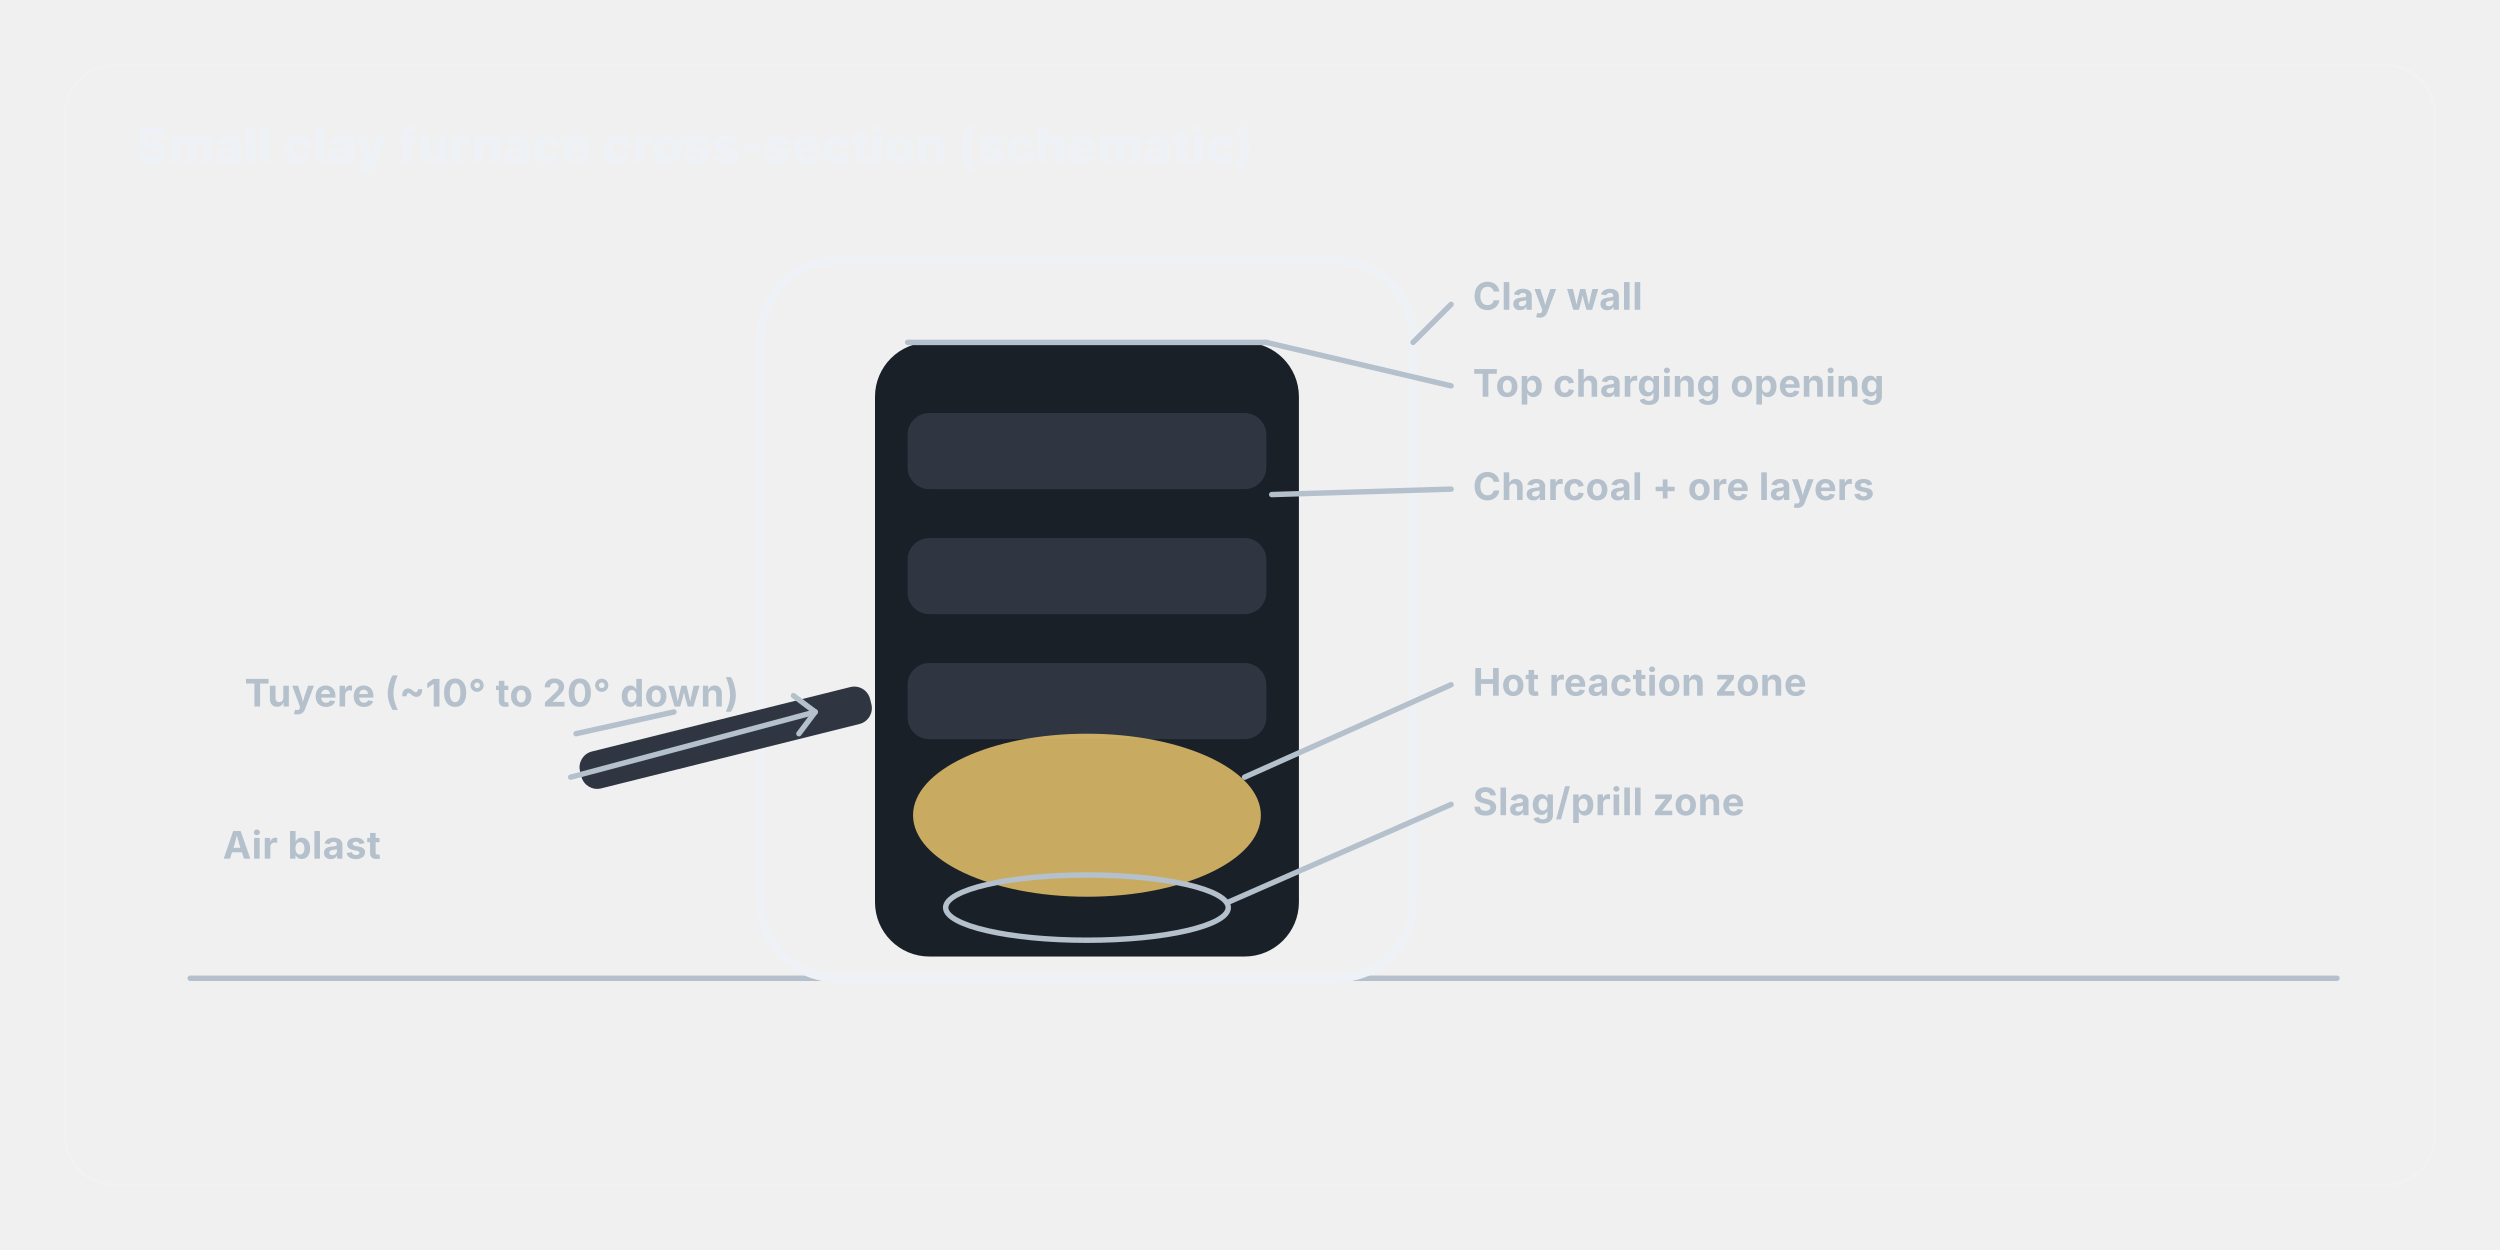
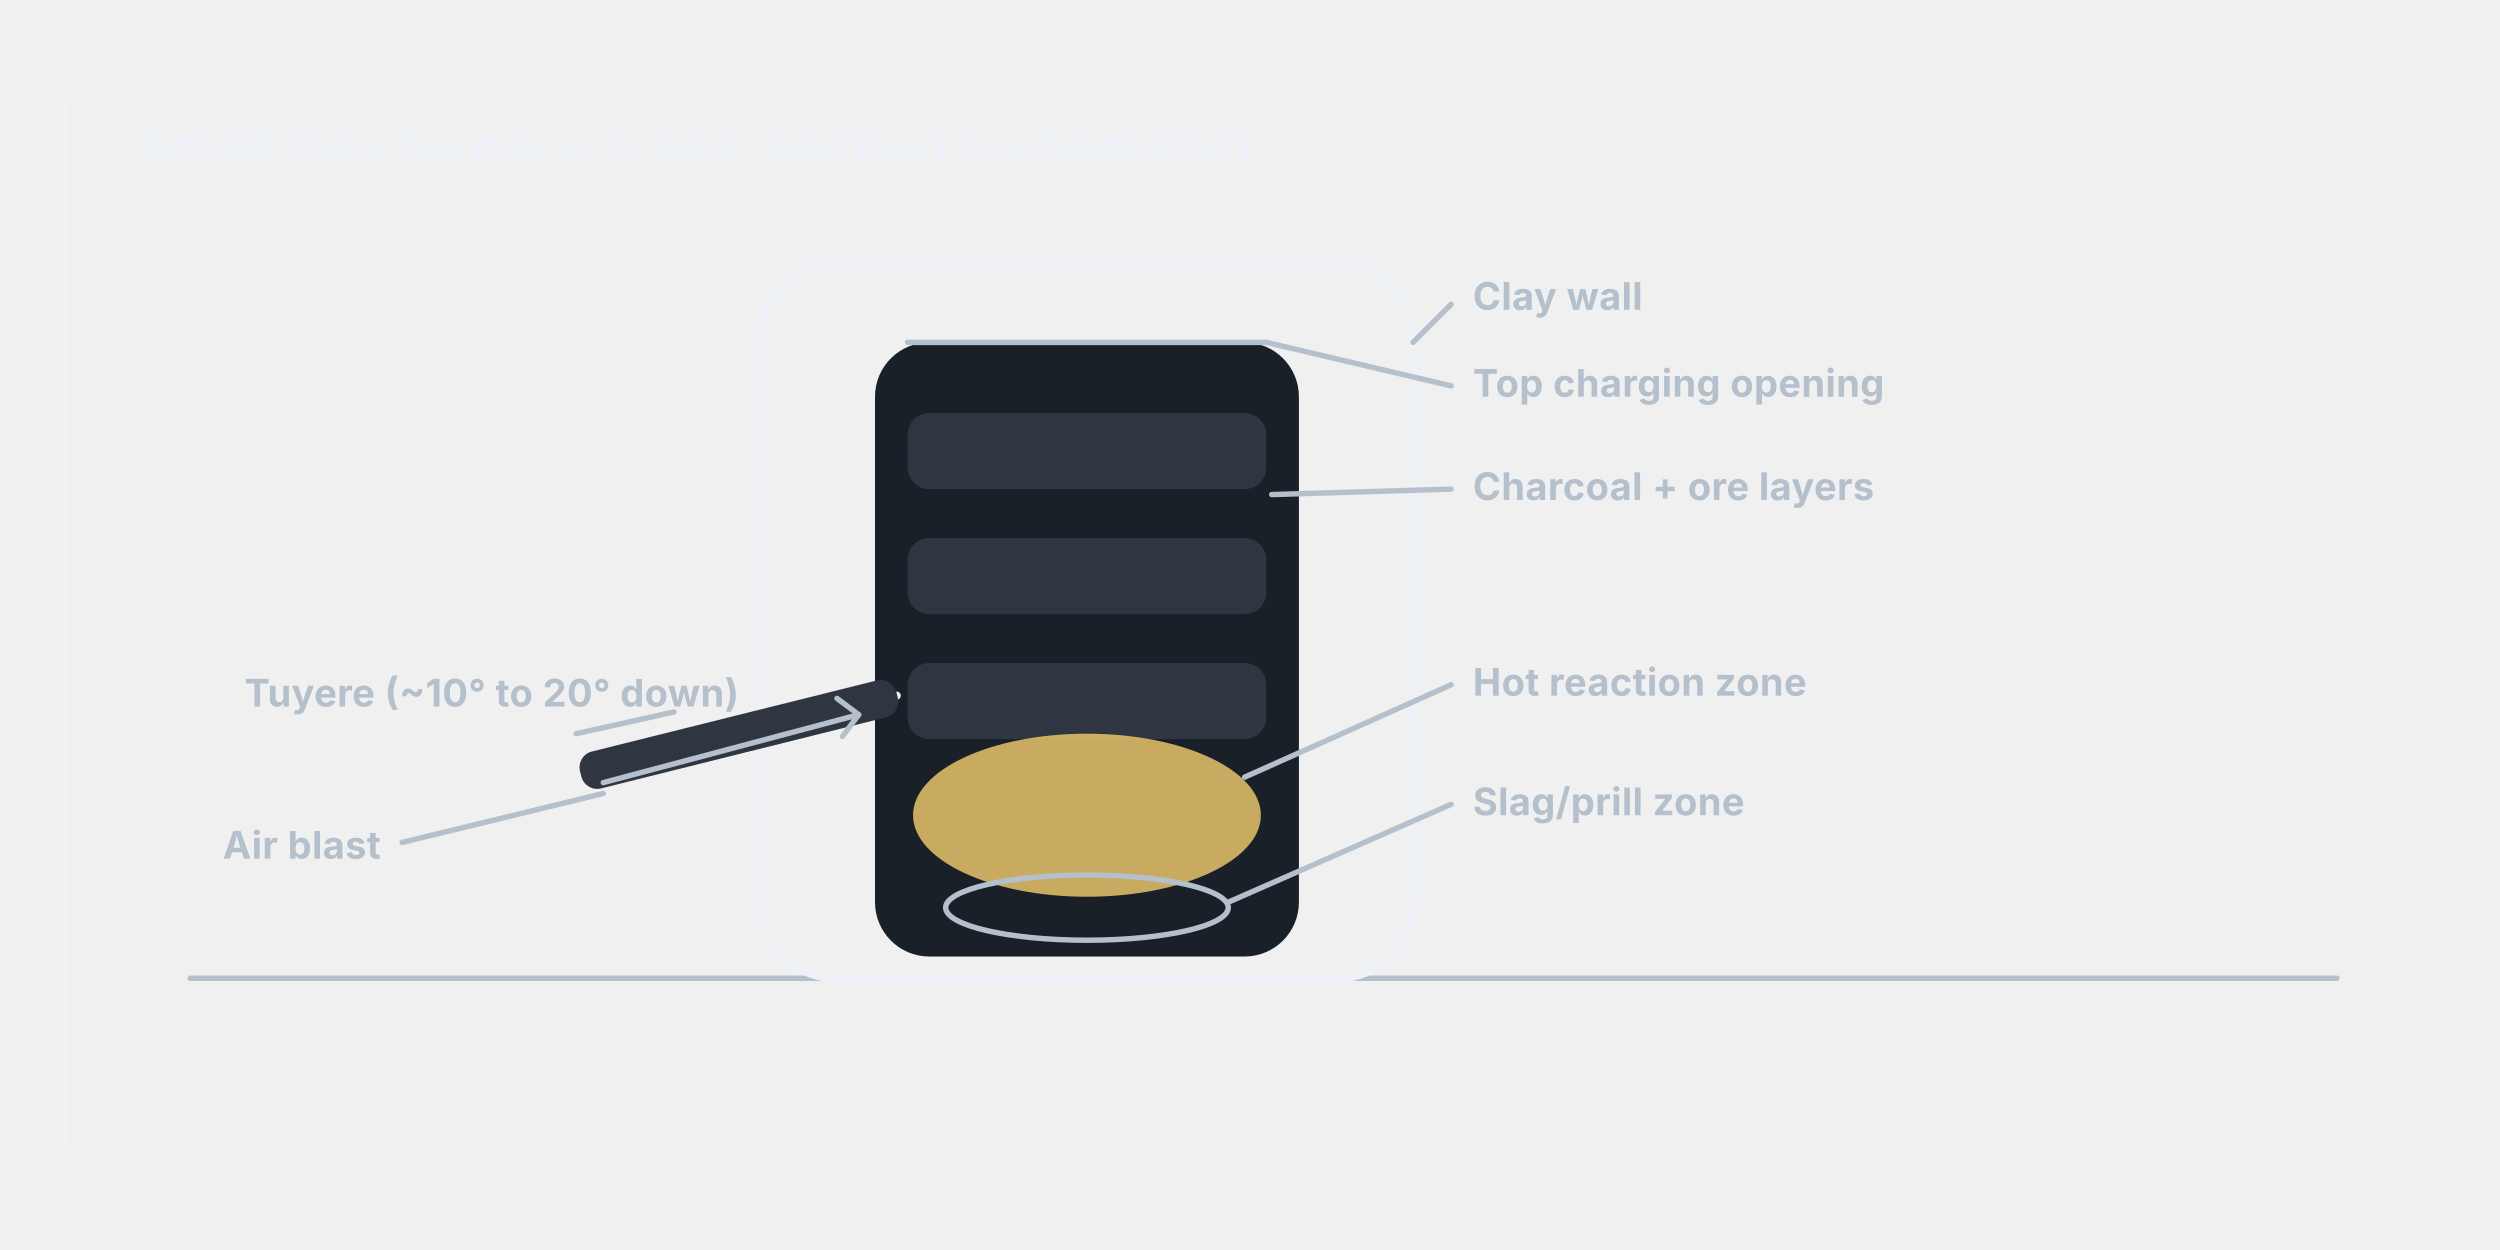
<svg xmlns="http://www.w3.org/2000/svg" viewBox="0 0 920 460">
  <defs>
    <style>
      .panel { fill: #ffffff; fill-opacity: 0.03; stroke: #ffffff; stroke-opacity: 0.12; }
      .line { fill: none; stroke: #eef2f6; stroke-width: 3; stroke-linecap: round; stroke-linejoin: round; }
      .thin { fill: none; stroke: #b4c0cb; stroke-width: 2; stroke-linecap: round; stroke-linejoin: round; }
      .fill-dark { fill: #1a2028; }
      .fill-char { fill: #2f3642; }
      .fill-hot { fill: #e6c36a; fill-opacity: 0.85; }
      .label { fill: #b4c0cb; font-family: ui-sans-serif, system-ui, -apple-system, "Segoe UI", sans-serif; font-size: 14px; font-weight: 700; letter-spacing: 0.01em; }
      .title { fill: #eef2f6; font-family: ui-sans-serif, system-ui, -apple-system, "Segoe UI", sans-serif; font-size: 18px; font-weight: 800; letter-spacing: 0.01em; }
    </style>
  </defs>
  <rect class="panel" x="24" y="24" width="872" height="412" rx="18" />
  <text class="title" x="50" y="60">Small clay furnace cross-section (schematic)</text>
  <path class="thin" d="M 70 360 L 860 360" />
  <rect class="line" x="280" y="96" width="240" height="264" rx="28" />
  <rect class="fill-dark" x="322" y="126" width="156" height="226" rx="20" />
  <text class="label" x="542" y="114">Clay wall</text>
  <path class="thin" d="M 534 112 L 520 126" />
  <rect class="fill-char" x="334" y="152" width="132" height="28" rx="8" />
  <rect class="fill-char" x="334" y="198" width="132" height="28" rx="8" />
  <rect class="fill-char" x="334" y="244" width="132" height="28" rx="8" />
  <text class="label" x="542" y="184">Charcoal + ore layers</text>
  <path class="thin" d="M 534 180 L 468 182" />
  <ellipse class="fill-hot" cx="400" cy="300" rx="64" ry="30" />
  <text class="label" x="542" y="256">Hot reaction zone</text>
  <path class="thin" d="M 534 252 L 458 286" />
  <ellipse class="thin" cx="400" cy="334" rx="52" ry="12" />
  <text class="label" x="542" y="300">Slag/prill zone</text>
  <path class="thin" d="M 534 296 L 452 332" />
-   <path class="line" d="M 210 286 L 314 258" />
-   <rect class="fill-char" x="212" y="278" width="110" height="14" rx="6" transform="rotate(-14 212 278)" />
+   <path class="line" d="M 210 286 L 330 256" />
+   <rect class="fill-char" x="212" y="278" width="120" height="14" rx="6" transform="rotate(-14 212 278)" />
  <text class="label" x="90" y="260">Tuyere (~10° to 20° down)</text>
  <path class="thin" d="M 248 262 L 212 270" />
-   <path class="thin" d="M 210 286 L 300 262" />
-   <path class="thin" d="M 292 256 L 300 262 L 294 270" />
+   <path class="thin" d="M 222 288 L 316 263" />
+   <path class="thin" d="M 308 257 L 316 263 L 310 271" />
+   <path class="thin" d="M 148 310 L 222 292" />
  <text class="label" x="82" y="316">Air blast</text>
  <path class="thin" d="M 334 126 L 466 126" />
  <text class="label" x="542" y="146">Top charging opening</text>
  <path class="thin" d="M 534 142 L 466 126" />
</svg>
